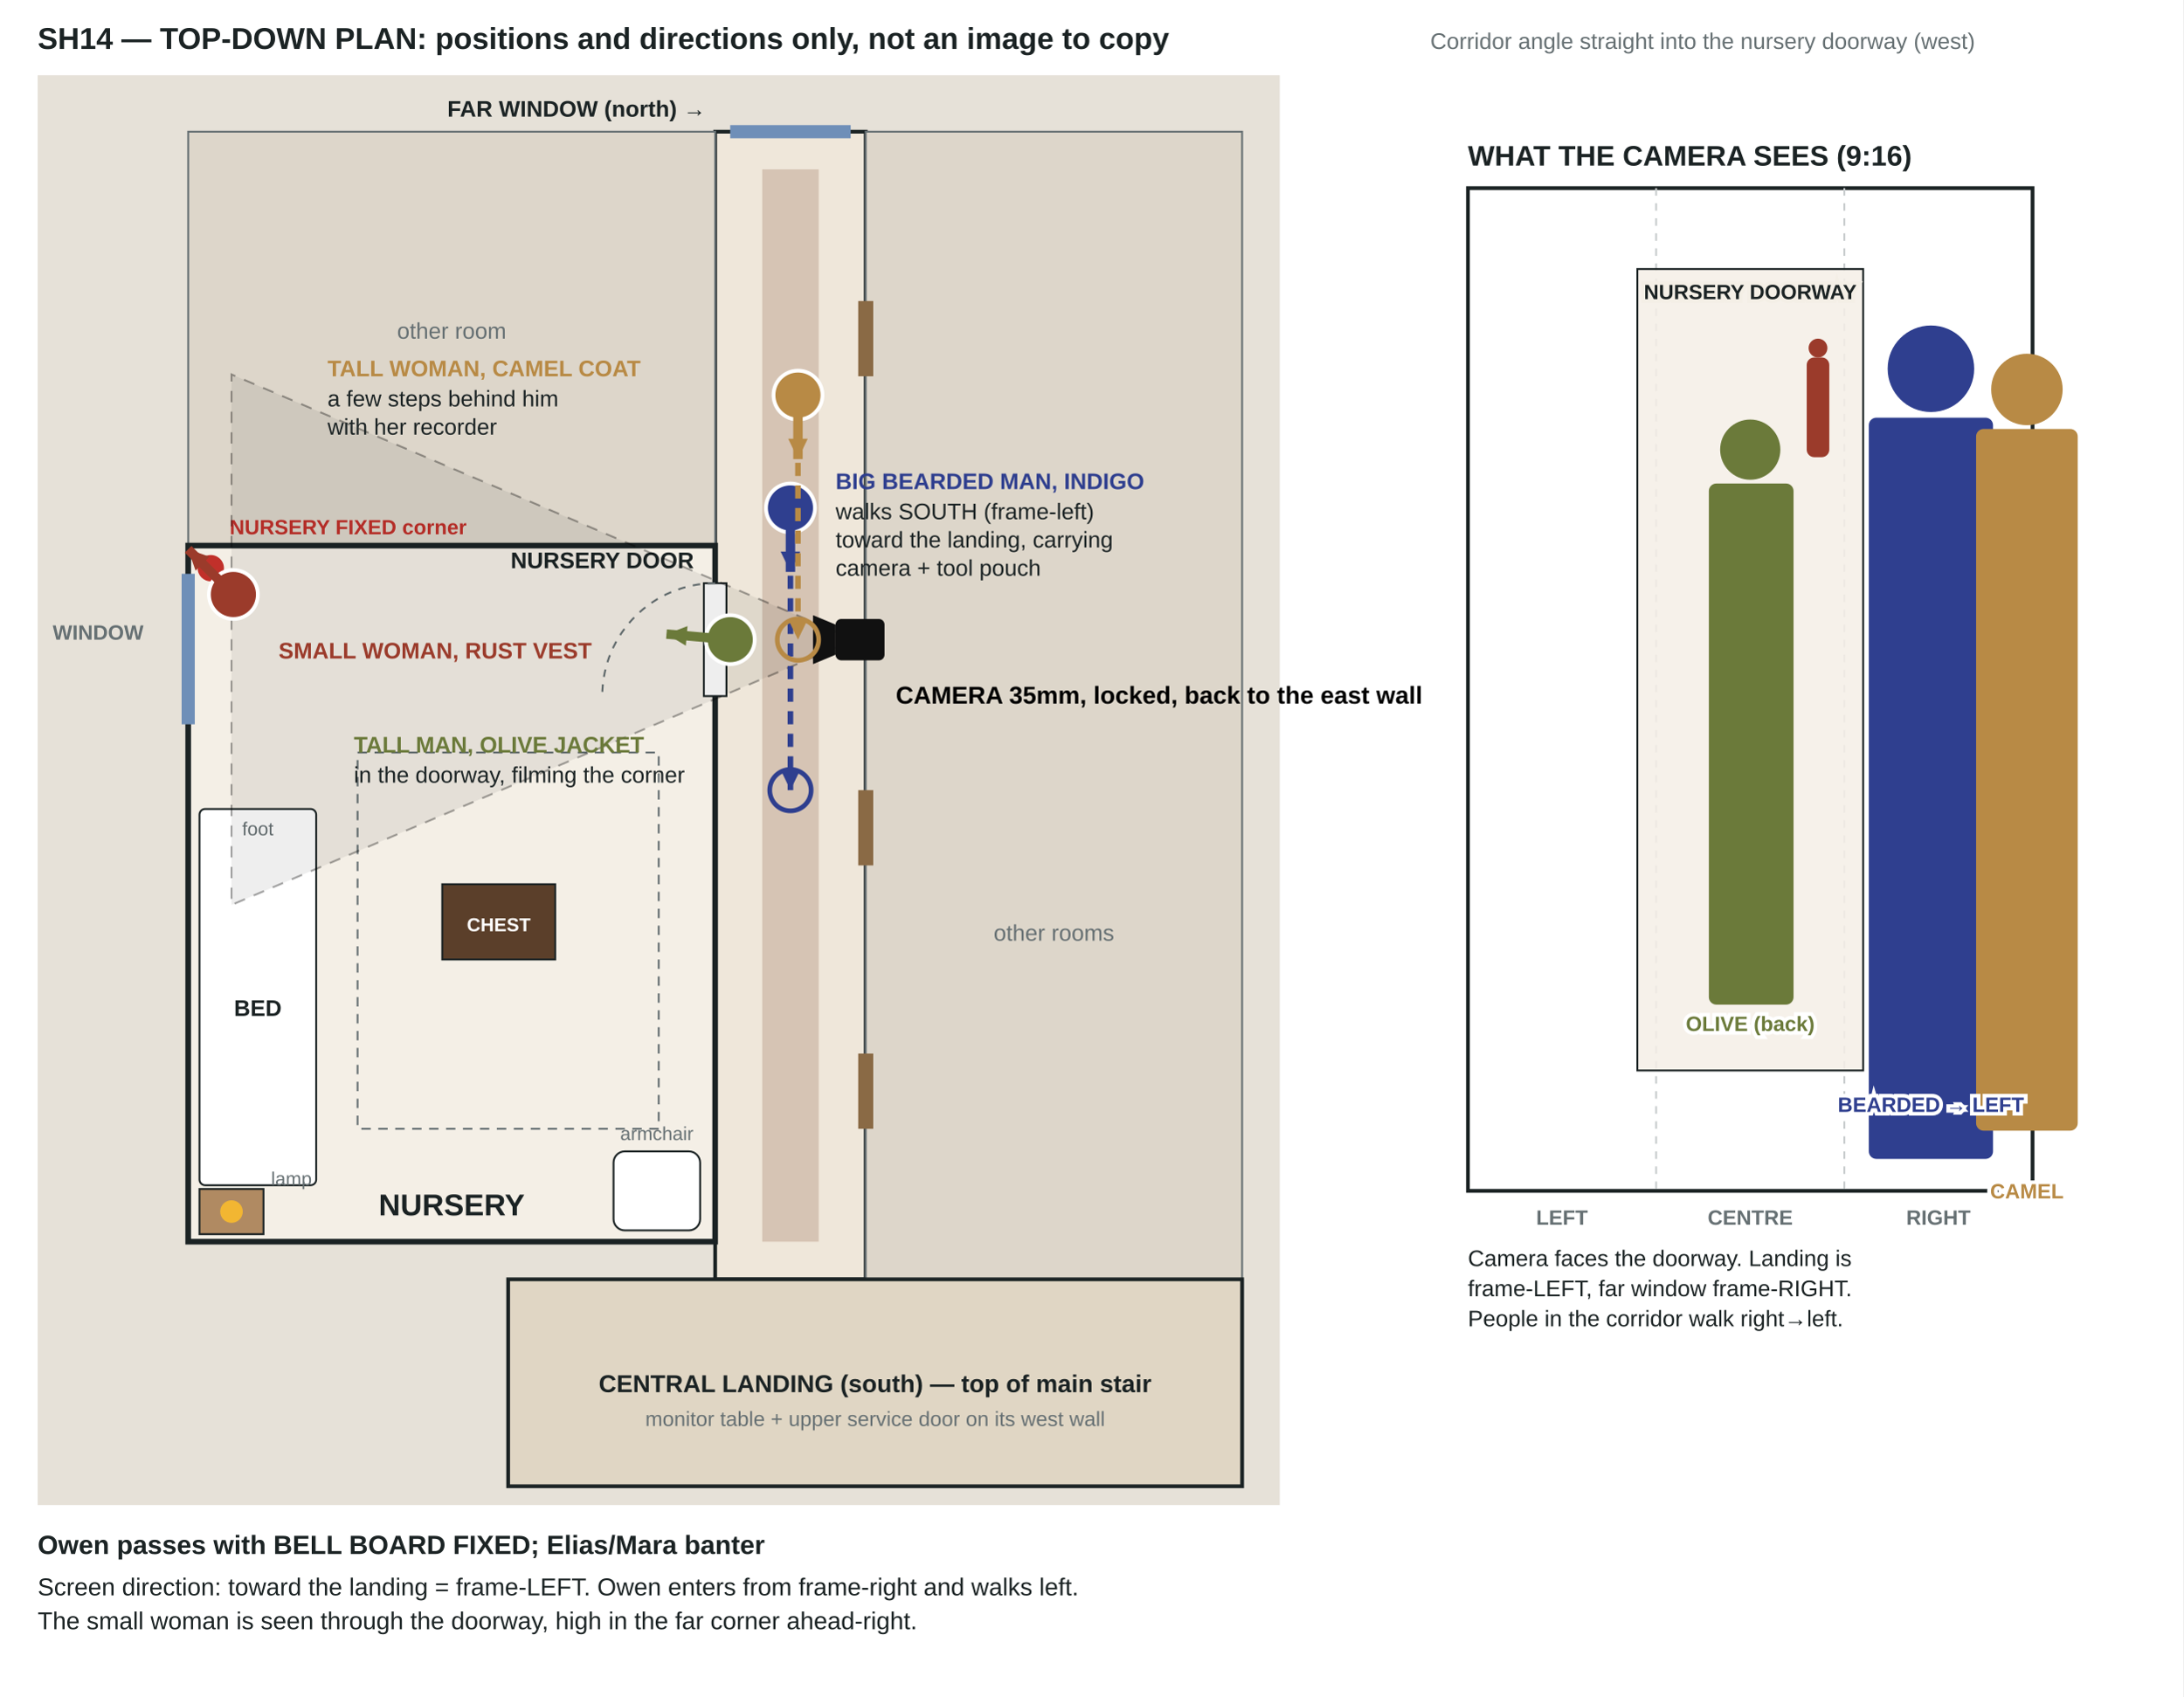
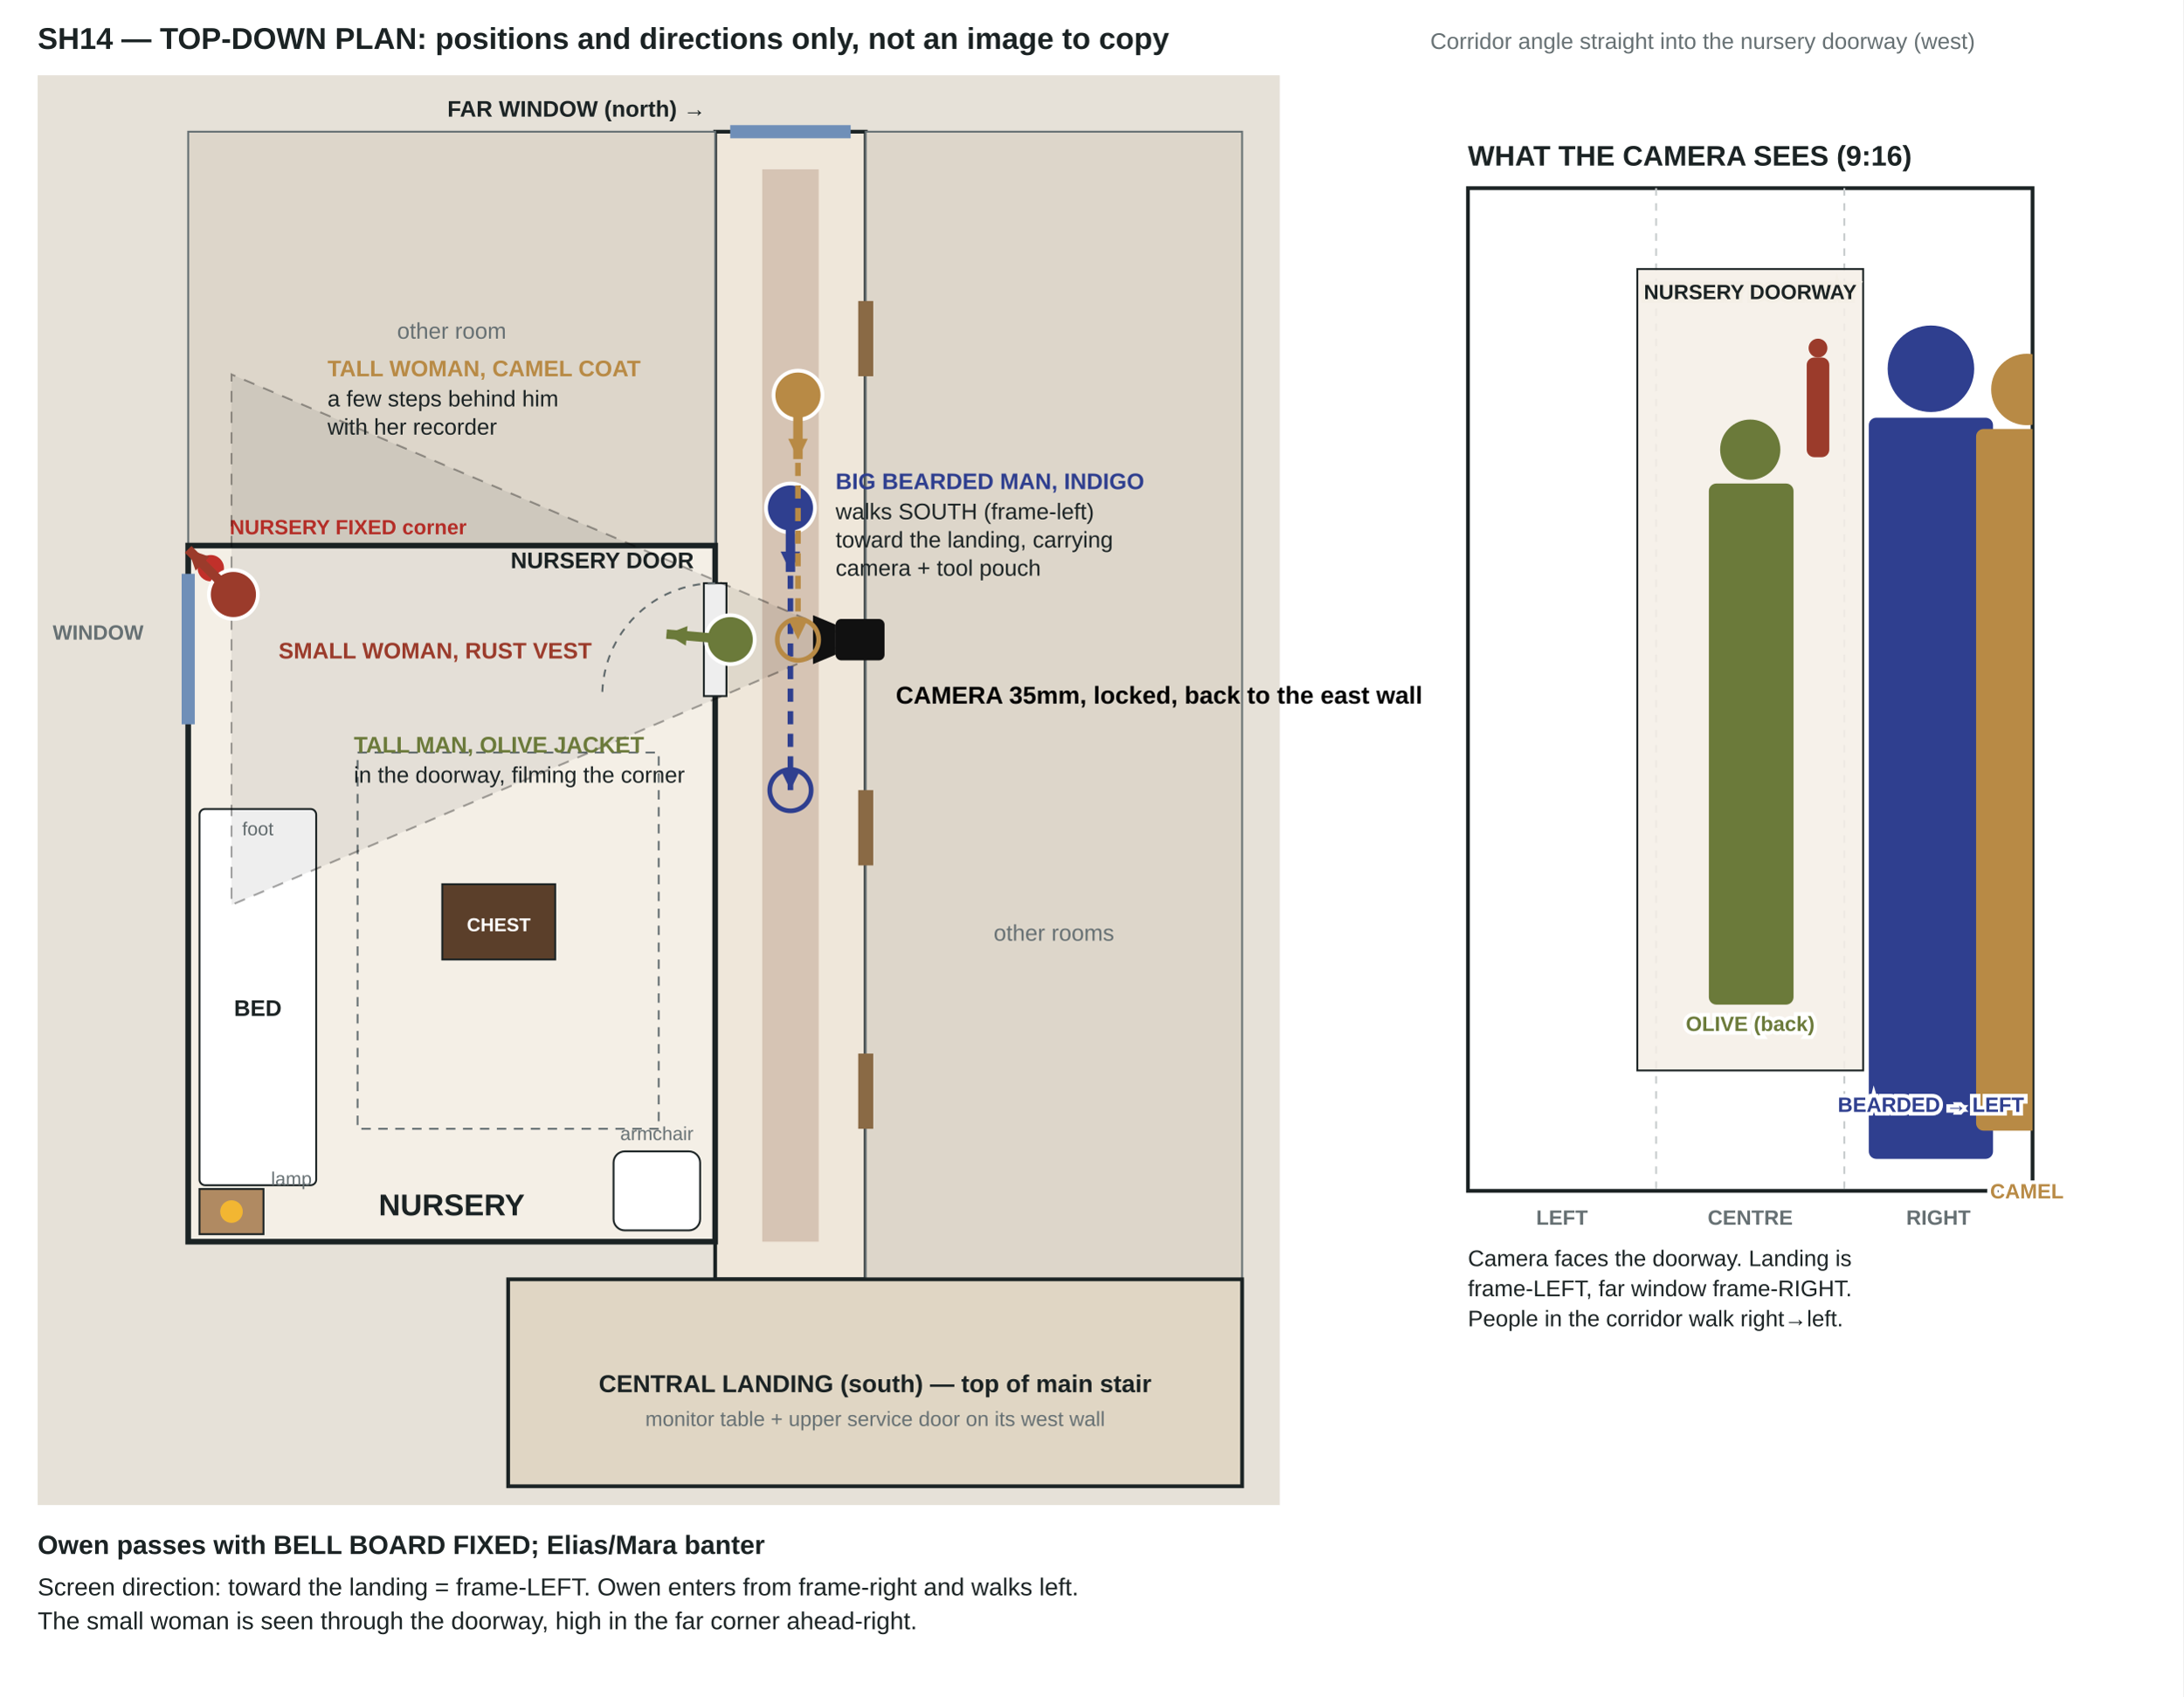
<svg xmlns="http://www.w3.org/2000/svg" width="1160" height="902" viewBox="0 0 1160 902">
  <rect width="100%" height="100%" fill="#ffffff" />
  <g transform="translate(20,40)">
    <rect x="0" y="0" width="660" height="760" fill="#e6e1d8" />
    <rect x="360" y="30" width="80" height="610" fill="#efe7da" stroke="#1b2324" stroke-width="2" />
    <rect x="385" y="50" width="30" height="570" fill="#b99a86" opacity="0.45" />
    <line x1="368" y1="30" x2="432" y2="30" stroke="#6f8fb8" stroke-width="7" />
    <text x="452" y="330" font-size="13" fill="#1b2324" text-anchor="start" font-weight="700" font-family="Arial, Helvetica, sans-serif">UPPER CORRIDOR</text>
    <rect x="440" y="30" width="200" height="610" fill="#ddd6ca" stroke="#667073" />
    <rect x="436" y="120" width="8" height="40" fill="#8a6a45" />
    <rect x="436" y="380" width="8" height="40" fill="#8a6a45" />
    <rect x="436" y="520" width="8" height="40" fill="#8a6a45" />
    <text x="540" y="460" font-size="12" fill="#667073" text-anchor="middle" font-weight="400" font-family="Arial, Helvetica, sans-serif">other rooms</text>
    <rect x="80" y="30" width="280" height="220" fill="#ddd6ca" stroke="#667073" />
    <text x="220" y="140" font-size="12" fill="#667073" text-anchor="middle" font-weight="400" font-family="Arial, Helvetica, sans-serif">other room</text>
    <text x="355" y="22" font-size="12" fill="#1b2324" text-anchor="end" font-weight="700" font-family="Arial, Helvetica, sans-serif">FAR WINDOW (north) →</text>
    <rect x="250" y="640" width="390" height="110" fill="#e0d6c4" stroke="#1b2324" stroke-width="2" />
    <text x="445" y="700" font-size="13" fill="#1b2324" text-anchor="middle" font-weight="700" font-family="Arial, Helvetica, sans-serif">CENTRAL LANDING (south) — top of main stair</text>
    <text x="445" y="718" font-size="11" fill="#667073" text-anchor="middle" font-weight="400" font-family="Arial, Helvetica, sans-serif">monitor table + upper service door on its west wall</text>
    <rect x="80" y="250" width="280" height="370" fill="#f4efe6" stroke="#1b2324" stroke-width="3" />
    <text x="220" y="606" font-size="16" fill="#1b2324" text-anchor="middle" font-weight="700" font-family="Arial, Helvetica, sans-serif">NURSERY</text>
    <line x1="80" y1="265" x2="80" y2="345" stroke="#6f8fb8" stroke-width="7" />
    <text x="8" y="300" font-size="11" fill="#667073" text-anchor="start" font-weight="700" font-family="Arial, Helvetica, sans-serif">WINDOW</text>
    <rect x="354" y="270" width="12" height="60" fill="#ffffff" stroke="#1b2324" />
    <path d="M360 270 A60 60 0 0 0 300 330" fill="none" stroke="#667073" stroke-dasharray="4 4" />
    <text x="300" y="262" font-size="12" fill="#1b2324" text-anchor="middle" font-weight="700" font-family="Arial, Helvetica, sans-serif">NURSERY DOOR</text>
    <rect x="86" y="390" width="62" height="200" rx="3" fill="#ffffff" stroke="#1b2324" />
    <text x="117" y="500" font-size="12" fill="#1b2324" text-anchor="middle" font-weight="700" font-family="Arial, Helvetica, sans-serif">BED</text>
    <text x="117" y="404" font-size="10" fill="#667073" text-anchor="middle" font-weight="400" font-family="Arial, Helvetica, sans-serif">foot</text>
    <rect x="86" y="592" width="34" height="24" fill="#b08a62" stroke="#1b2324" />
    <circle cx="103" cy="604" r="6" fill="#f2b632" />
    <text x="124" y="590" font-size="10" fill="#667073" text-anchor="start" font-weight="400" font-family="Arial, Helvetica, sans-serif">lamp</text>
    <rect x="306" y="572" width="46" height="42" rx="6" fill="#ffffff" stroke="#1b2324" />
    <text x="329" y="566" font-size="10" fill="#667073" text-anchor="middle" font-weight="400" font-family="Arial, Helvetica, sans-serif">armchair</text>
    <rect x="170" y="360" width="160" height="200" fill="none" stroke="#667073" stroke-dasharray="5 4" />
    <rect x="215" y="430" width="60" height="40" fill="#5b3f2a" stroke="#1b2324" />
    <text x="245" y="455" font-size="10" fill="#ffffff" text-anchor="middle" font-weight="700" font-family="Arial, Helvetica, sans-serif">CHEST</text>
    <circle cx="92" cy="262" r="7" fill="#c1302a" />
    <text x="102" y="244" font-size="11" fill="#c1302a" text-anchor="start" font-weight="700" font-family="Arial, Helvetica, sans-serif">NURSERY FIXED corner</text>
    <polygon points="434,300 103,441 103,159" fill="#000000" fill-opacity="0.07" stroke="#000" stroke-opacity="0.35" stroke-dasharray="6 5" />
    <g transform="translate(434,300) rotate(180)">
      <rect x="-16" y="-11" width="26" height="22" rx="3" fill="#111" />
      <polygon points="10,-8 22,-13 22,13 10,8" fill="#111" />
    </g>
    <text x="456" y="334" font-size="13" fill="#000" text-anchor="start" font-weight="700" font-family="Arial, Helvetica, sans-serif">CAMERA 35mm, locked, back to the east wall</text>
    <circle cx="368" cy="300" r="13" fill="#6b7a3a" stroke="#fff" stroke-width="2" />
    <line x1="368" y1="300" x2="334.129" y2="297.037" stroke="#6b7a3a" stroke-width="5" />
    <polygon points="334.129,297.037 345.3,292.8 344.4,303.2" fill="#6b7a3a" />
    <text x="168" y="360" font-size="12" fill="#6b7a3a" text-anchor="start" font-weight="700" font-family="Arial, Helvetica, sans-serif">TALL MAN, OLIVE JACKET</text>
    <text x="168" y="376" font-size="12" fill="#1b2324" text-anchor="start" font-weight="400" font-family="Arial, Helvetica, sans-serif">in the doorway, filming the corner</text>
    <circle cx="104" cy="276" r="13" fill="#9b3b2b" stroke="#fff" stroke-width="2" />
    <line x1="104" y1="276" x2="79.958" y2="251.958" stroke="#9b3b2b" stroke-width="5" />
    <polygon points="79.958,251.958 91.3,255.9 83.9,263.3" fill="#9b3b2b" />
    <text x="128" y="310" font-size="12" fill="#9b3b2b" text-anchor="start" font-weight="700" font-family="Arial, Helvetica, sans-serif">SMALL WOMAN, RUST VEST</text>
    <line x1="400" y1="230" x2="400" y2="380" stroke="#2f3f8f" stroke-width="3" stroke-dasharray="7 5" />
    <polygon points="400,380 394.8,369.2 405.2,369.2" fill="#2f3f8f" />
    <circle cx="400" cy="380" r="11" fill="none" stroke="#2f3f8f" stroke-width="2.5" />
    <circle cx="400" cy="230" r="13" fill="#2f3f8f" stroke="#fff" stroke-width="2" />
    <line x1="400" y1="230" x2="400.0" y2="264.0" stroke="#2f3f8f" stroke-width="5" />
    <polygon points="400.0,264.0 394.8,253.2 405.2,253.2" fill="#2f3f8f" />
    <text x="424" y="220" font-size="12" fill="#2f3f8f" text-anchor="start" font-weight="700" font-family="Arial, Helvetica, sans-serif">BIG BEARDED MAN, INDIGO</text>
    <text x="424" y="236" font-size="12" fill="#1b2324" text-anchor="start" font-weight="400" font-family="Arial, Helvetica, sans-serif">walks SOUTH (frame-left)</text>
    <text x="424" y="251" font-size="12" fill="#1b2324" text-anchor="start" font-weight="400" font-family="Arial, Helvetica, sans-serif">toward the landing, carrying</text>
    <text x="424" y="266" font-size="12" fill="#1b2324" text-anchor="start" font-weight="400" font-family="Arial, Helvetica, sans-serif">camera + tool pouch</text>
    <line x1="404" y1="170" x2="404" y2="300" stroke="#b88a45" stroke-width="3" stroke-dasharray="7 5" />
    <polygon points="404,300 398.8,289.2 409.2,289.2" fill="#b88a45" />
    <circle cx="404" cy="300" r="11" fill="none" stroke="#b88a45" stroke-width="2.5" />
    <circle cx="404" cy="170" r="13" fill="#b88a45" stroke="#fff" stroke-width="2" />
    <line x1="404" y1="170" x2="404.0" y2="204.0" stroke="#b88a45" stroke-width="5" />
    <polygon points="404.0,204.0 398.8,193.2 409.2,193.2" fill="#b88a45" />
    <text x="154" y="160" font-size="12" fill="#b88a45" text-anchor="start" font-weight="700" font-family="Arial, Helvetica, sans-serif">TALL WOMAN, CAMEL COAT</text>
    <text x="154" y="176" font-size="12" fill="#1b2324" text-anchor="start" font-weight="400" font-family="Arial, Helvetica, sans-serif">a few steps behind him</text>
    <text x="154" y="191" font-size="12" fill="#1b2324" text-anchor="start" font-weight="400" font-family="Arial, Helvetica, sans-serif">with her recorder</text>
    <text x="760" y="48" font-size="15" fill="#1b2324" text-anchor="start" font-weight="700" font-family="Arial, Helvetica, sans-serif">WHAT THE CAMERA SEES (9:16)</text>
    <rect x="760" y="60" width="300" height="533" fill="#ffffff" stroke="#1b2324" stroke-width="2" />
    <line x1="860" y1="60" x2="860" y2="593" stroke="#c8cccd" stroke-dasharray="4 4" />
    <line x1="960" y1="60" x2="960" y2="593" stroke="#c8cccd" stroke-dasharray="4 4" />
    <text x="810.0" y="611" font-size="11" fill="#667073" text-anchor="middle" font-weight="600" font-family="Arial, Helvetica, sans-serif">LEFT</text>
    <text x="910.0" y="611" font-size="11" fill="#667073" text-anchor="middle" font-weight="600" font-family="Arial, Helvetica, sans-serif">CENTRE</text>
    <text x="1010.0" y="611" font-size="11" fill="#667073" text-anchor="middle" font-weight="600" font-family="Arial, Helvetica, sans-serif">RIGHT</text>
-     <rect x="850" y="103" width="120" height="426" fill="#f4efe6" fill-opacity="0.85" stroke="#1b2324" />
-     <circle cx="946" cy="145" r="5" fill="#9b3b2b" />
-     <rect x="940" y="150" width="12" height="53" rx="4" fill="#9b3b2b" />
-     <circle cx="910" cy="199" r="16" fill="#6b7a3a" />
-     <rect x="888" y="217" width="45" height="277" rx="4" fill="#6b7a3a" />
-     <circle cx="1006" cy="156" r="23" fill="#2f3f8f" />
-     <rect x="973" y="182" width="66" height="394" rx="4" fill="#2f3f8f" />
-     <circle cx="1057" cy="167" r="19" fill="#b88a45" />
-     <rect x="1030" y="188" width="54" height="373" rx="4" fill="#b88a45" />
+     <clipPath id="frameclip">
+       <rect x="760" y="60" width="300" height="533" />
+     </clipPath>
+     <g clip-path="url(#frameclip)">
+       <rect x="850" y="103" width="120" height="426" fill="#f4efe6" fill-opacity="0.85" stroke="#1b2324" />
+       <circle cx="946" cy="145" r="5" fill="#9b3b2b" />
+       <rect x="940" y="150" width="12" height="53" rx="4" fill="#9b3b2b" />
+       <circle cx="910" cy="199" r="16" fill="#6b7a3a" />
+       <rect x="888" y="217" width="45" height="277" rx="4" fill="#6b7a3a" />
+       <circle cx="1006" cy="156" r="23" fill="#2f3f8f" />
+       <rect x="973" y="182" width="66" height="394" rx="4" fill="#2f3f8f" />
+       <circle cx="1057" cy="167" r="19" fill="#b88a45" />
+       <rect x="1030" y="188" width="54" height="373" rx="4" fill="#b88a45" />
+     </g>
    <text x="910" y="119" font-size="11" fill="#1b2324" text-anchor="middle" font-weight="700" font-family="Arial, Helvetica, sans-serif" paint-order="stroke" stroke="#f4efe6" stroke-width="4">NURSERY DOORWAY</text>
    <text x="910" y="508" font-size="11" fill="#6b7a3a" text-anchor="middle" font-weight="700" font-family="Arial, Helvetica, sans-serif" paint-order="stroke" stroke="#ffffff" stroke-width="4">OLIVE (back)</text>
    <text x="1006" y="551" font-size="11" fill="#2f3f8f" text-anchor="middle" font-weight="700" font-family="Arial, Helvetica, sans-serif" paint-order="stroke" stroke="#ffffff" stroke-width="4">BEARDED → LEFT</text>
    <text x="1057" y="597" font-size="11" fill="#b88a45" text-anchor="middle" font-weight="700" font-family="Arial, Helvetica, sans-serif" paint-order="stroke" stroke="#ffffff" stroke-width="4">CAMEL</text>
    <text x="760" y="633" font-size="12" fill="#1b2324" text-anchor="start" font-weight="400" font-family="Arial, Helvetica, sans-serif">Camera faces the doorway. Landing is</text>
    <text x="760" y="649" font-size="12" fill="#1b2324" text-anchor="start" font-weight="400" font-family="Arial, Helvetica, sans-serif">frame-LEFT, far window frame-RIGHT.</text>
    <text x="760" y="665" font-size="12" fill="#1b2324" text-anchor="start" font-weight="400" font-family="Arial, Helvetica, sans-serif">People in the corridor walk right→left.</text>
  </g>
  <text x="20" y="26" font-size="16" fill="#1b2324" text-anchor="start" font-weight="700" font-family="Arial, Helvetica, sans-serif">SH14 — TOP-DOWN PLAN: positions and directions only, not an image to copy</text>
  <text x="20" y="826" font-size="14" fill="#1b2324" text-anchor="start" font-weight="700" font-family="Arial, Helvetica, sans-serif">Owen passes with BELL BOARD FIXED; Elias/Mara banter</text>
  <text x="760" y="26" font-size="12" fill="#667073" text-anchor="start" font-weight="400" font-family="Arial, Helvetica, sans-serif">Corridor angle straight into the nursery doorway (west)</text>
  <text x="20" y="848" font-size="13" fill="#1b2324" text-anchor="start" font-weight="400" font-family="Arial, Helvetica, sans-serif">Screen direction: toward the landing = frame-LEFT. Owen enters from frame-right and walks left.</text>
  <text x="20" y="866" font-size="13" fill="#1b2324" text-anchor="start" font-weight="400" font-family="Arial, Helvetica, sans-serif">The small woman is seen through the doorway, high in the far corner ahead-right.</text>
</svg>
